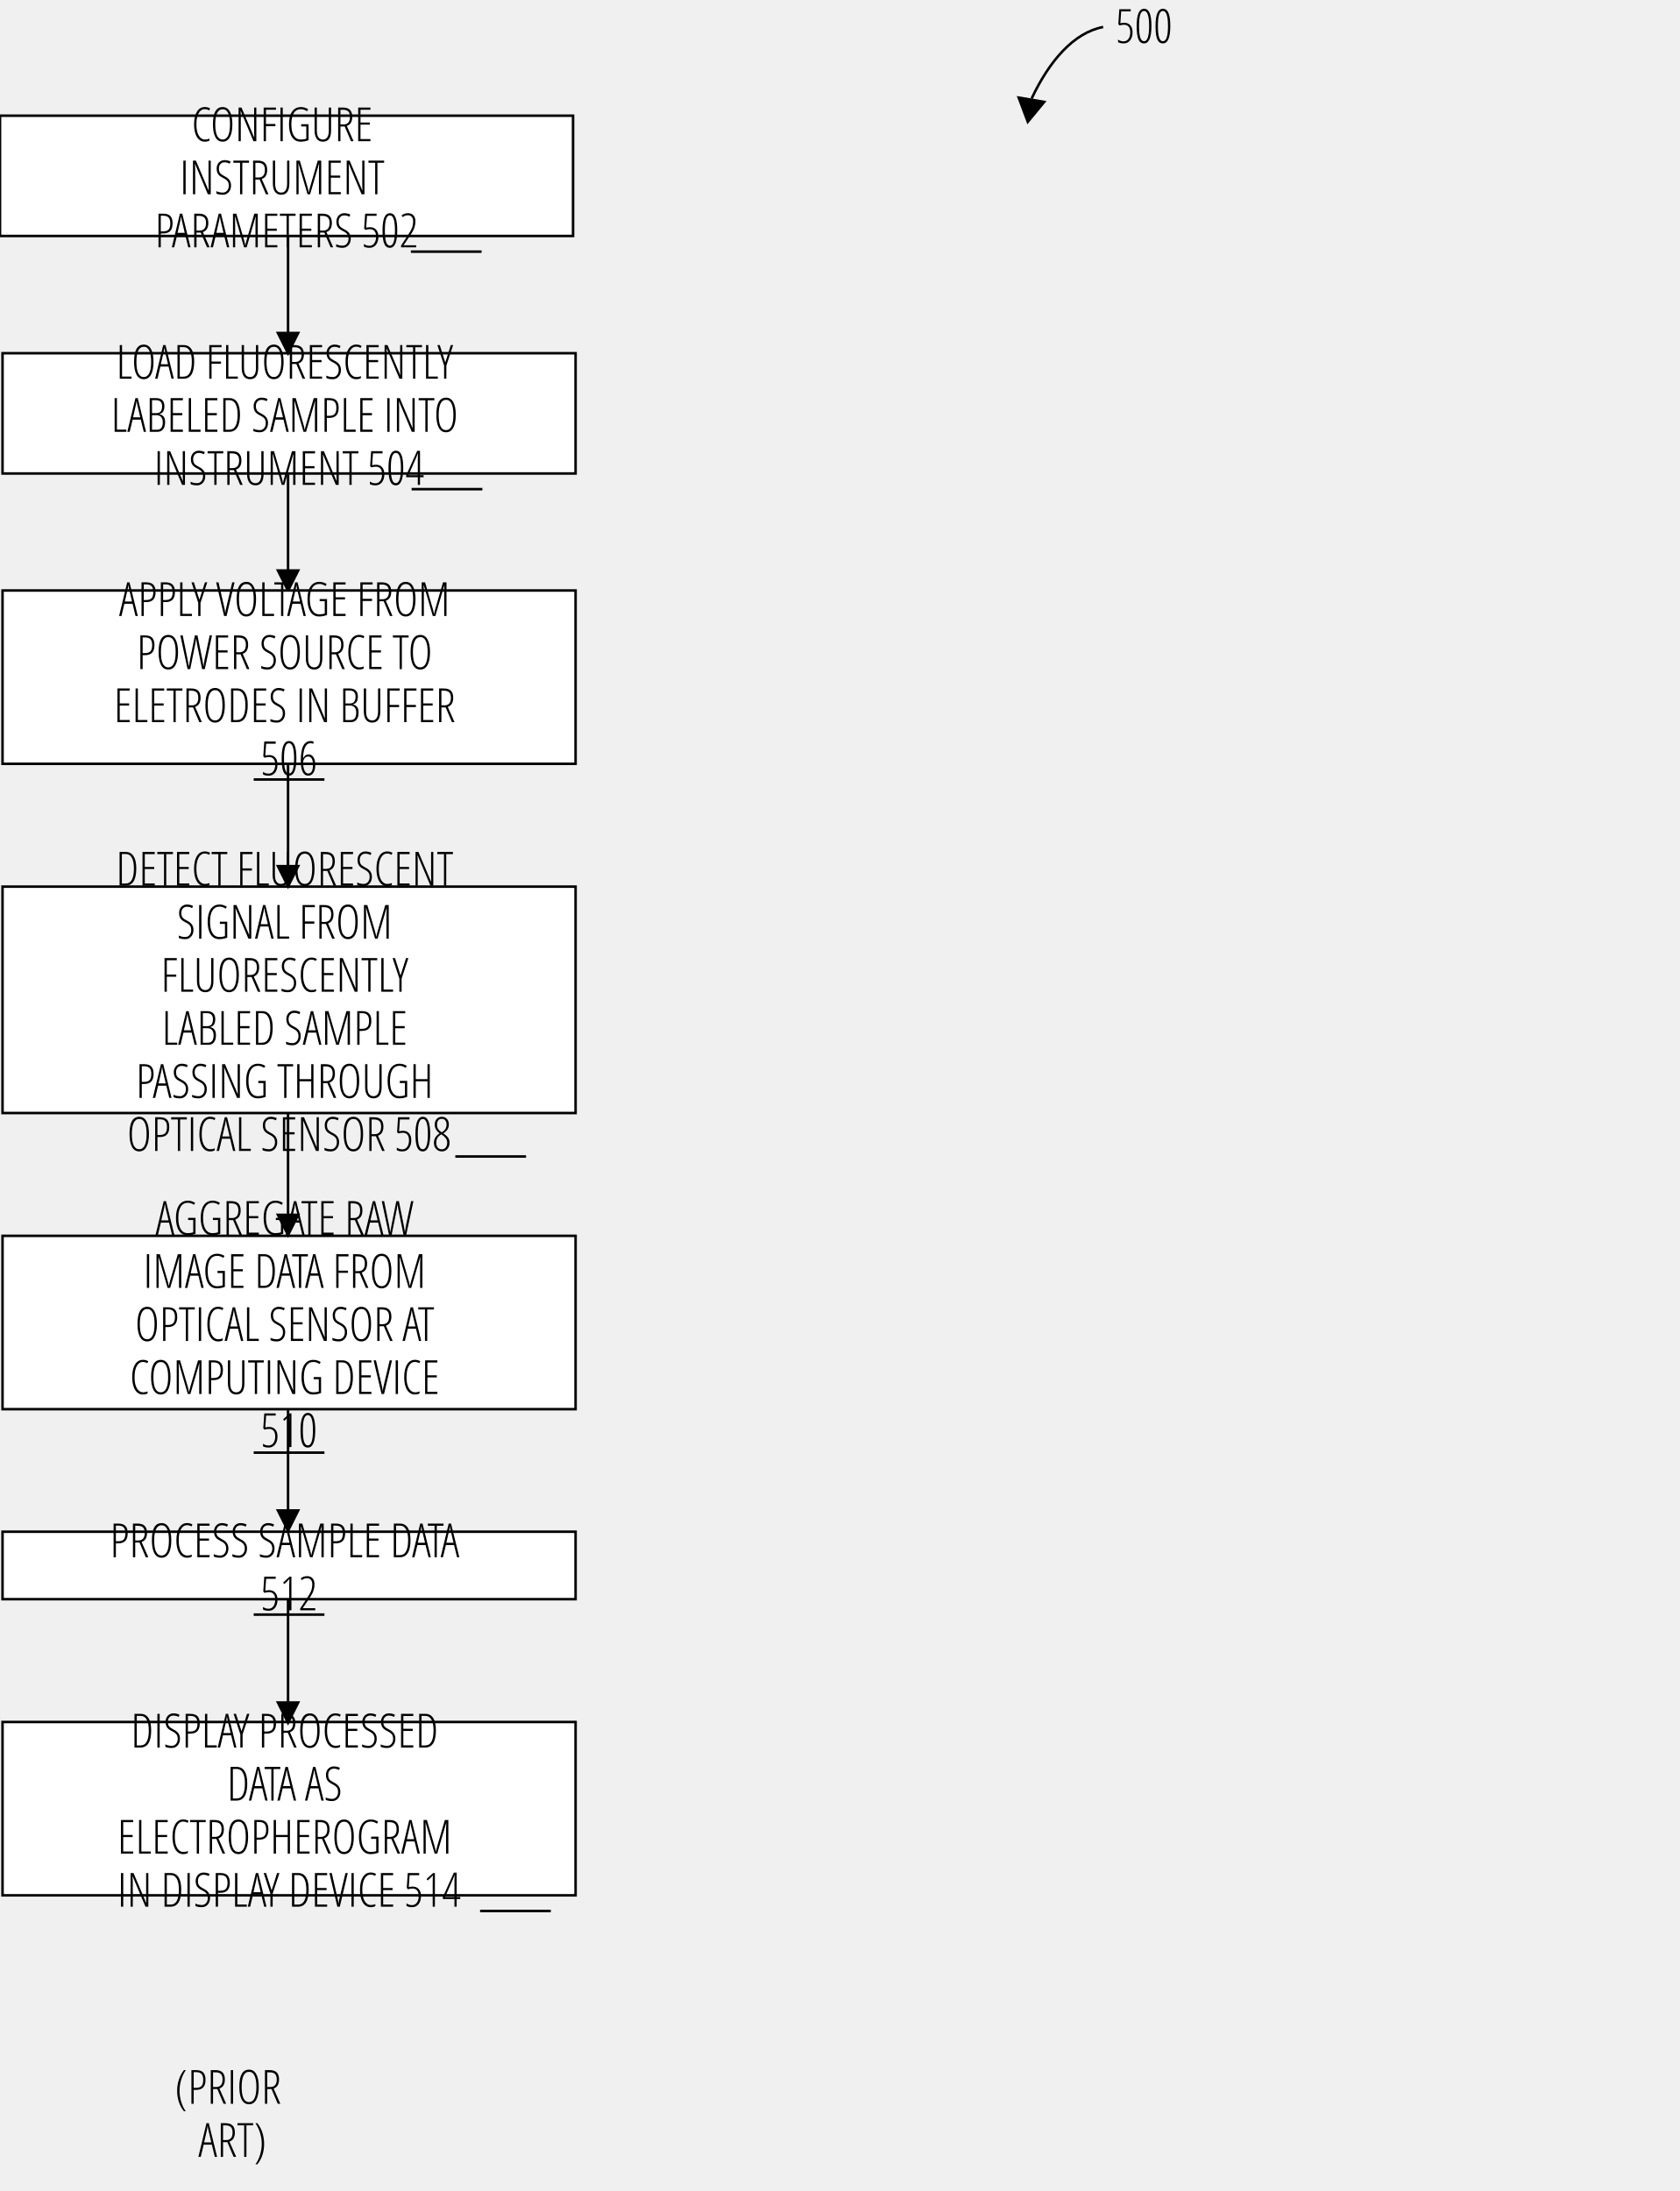
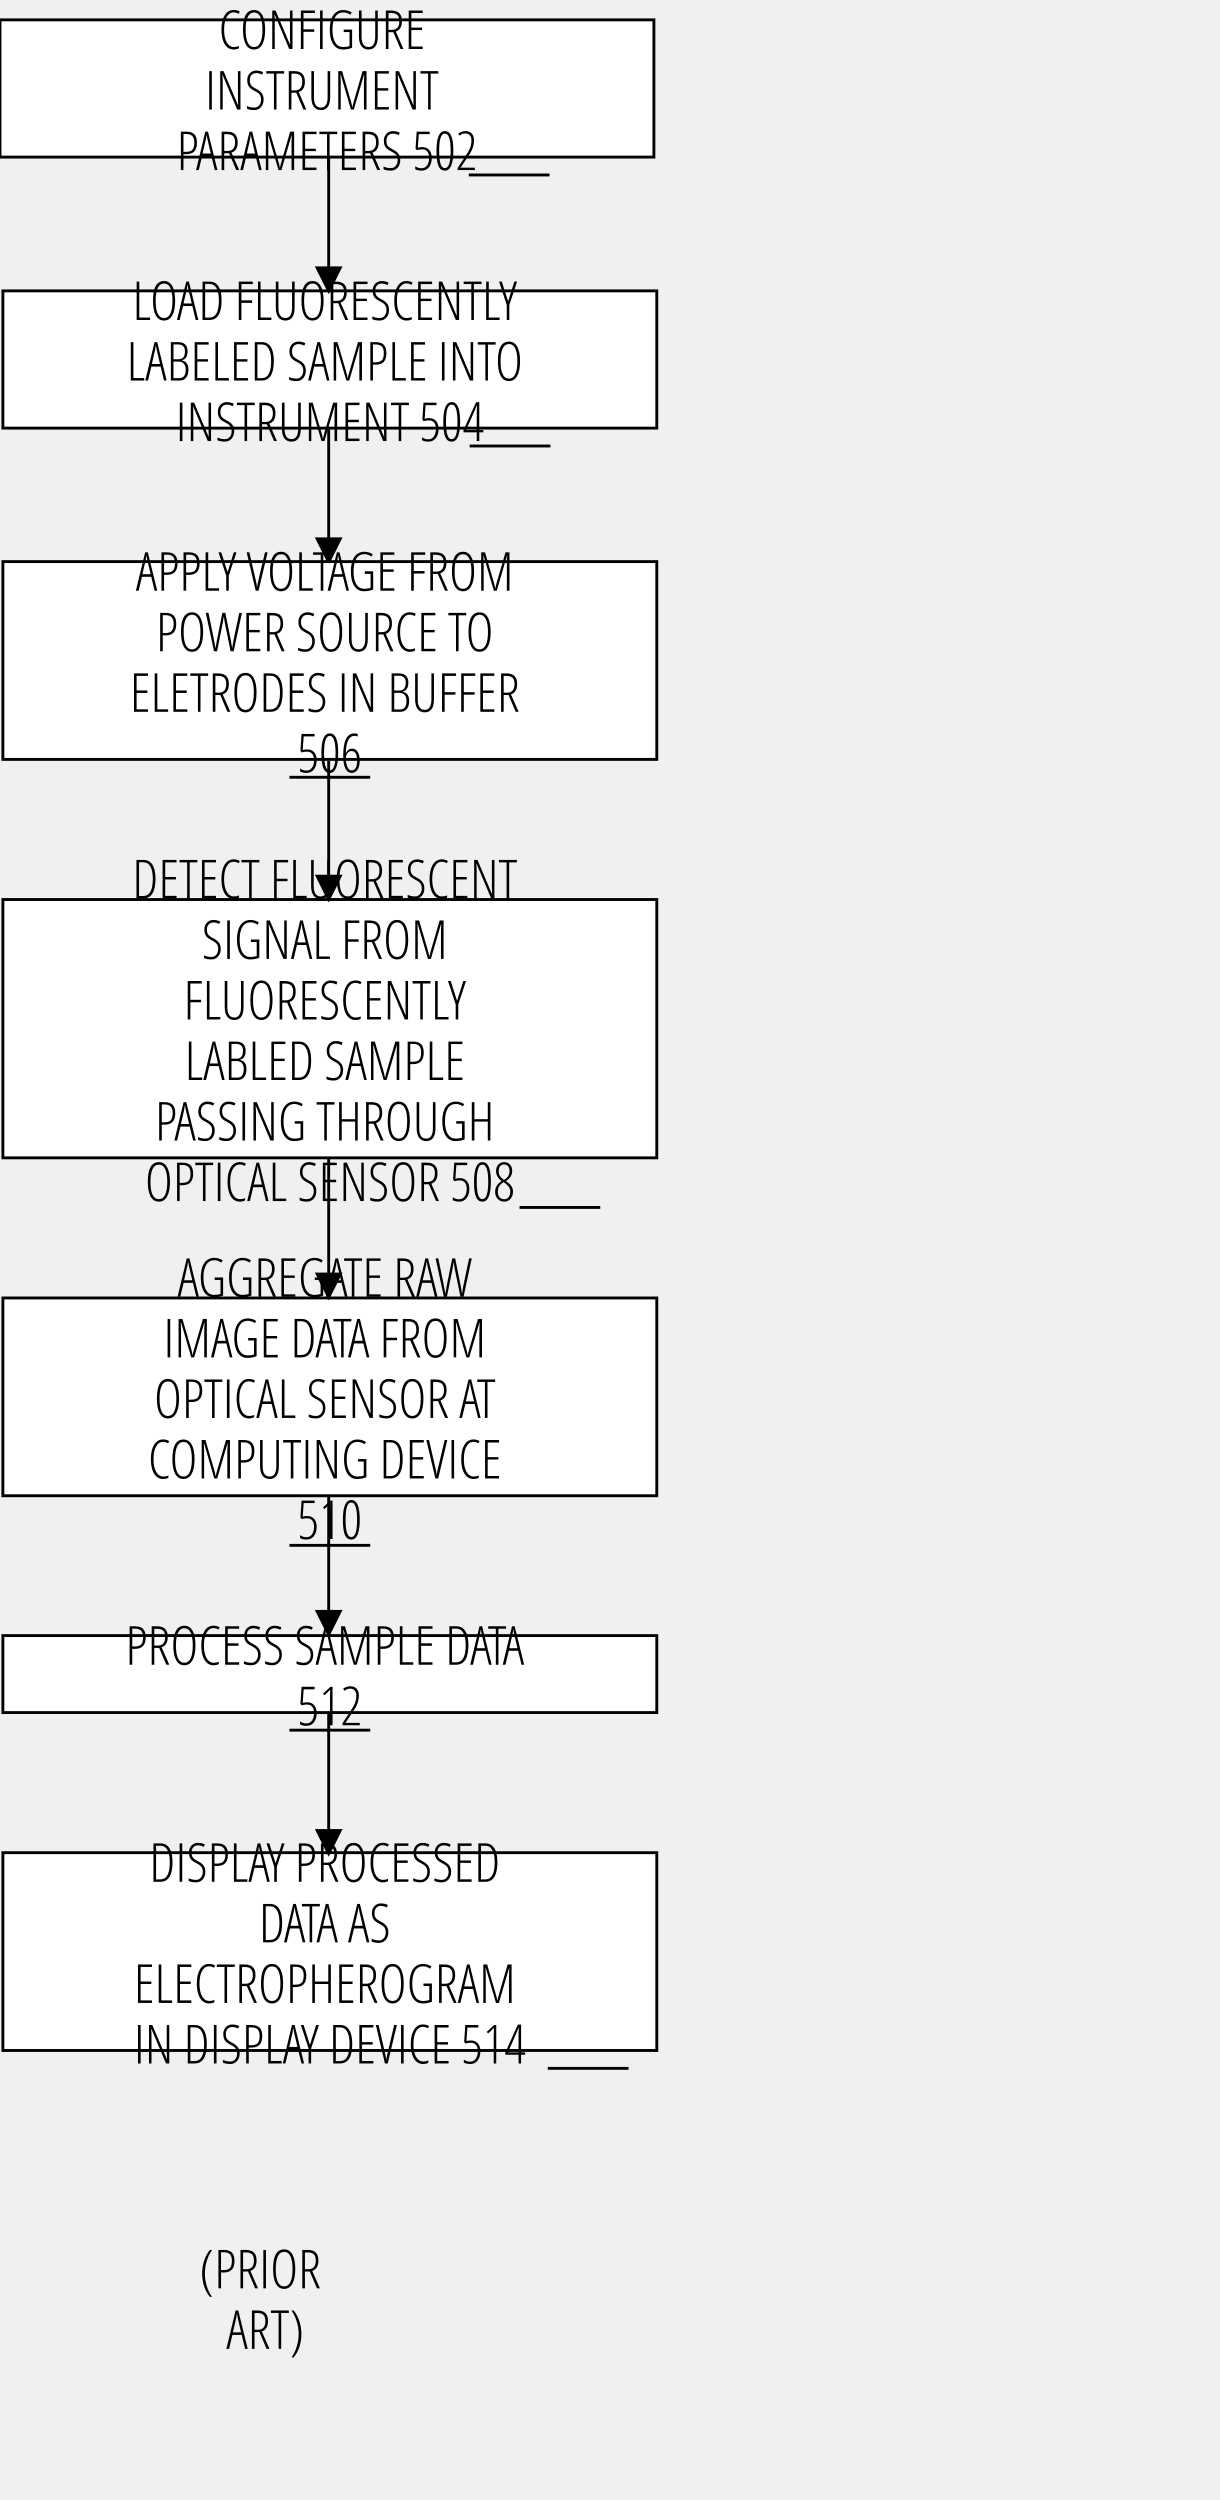
- <svg xmlns="http://www.w3.org/2000/svg" version="1.1" width="664.584" height="867.1" viewBox="195 7.212 664.584 867.1">
+ <svg xmlns="http://www.w3.org/2000/svg" version="1.1" width="422.9" height="867.1" viewBox="195 46.112 422.9 867.1">
  <g>
-     <g transform="translate(603.3,17.9)">
-       <polygon fill="#000000" points="0,0 4.2,11.2 11.8,2" transform="translate(-5.9,27.3)" />
-       <rect fill="none" width="1" height="1" transform="translate(33.3,-0.5)" />
-       <g>
-         <g>
-           <rect x="0" y="0" width="28.3" height="28.3" opacity="0" />
-           <path fill="none" stroke="#000000" stroke-width="1" d="M28.3,0C16.7,2.2,7,13.4,0,28.3" />
-         </g>
-       </g>
-       <rect stroke="none" stroke-width="0" fill="#FFFFFF" x="0" y="0" width="0" height="0" />
-       <path stroke="#000000" fill="none" />
-       <text font-family="OpenSansCondensedLight" font-size="14pt" fill="black" transform="translate(0,0)" />
-       <rect stroke-width="0" fill="none" width="1" height="1" transform="translate(33.3,-0.5)" />
-       <text font-family="OpenSansCondensedLight" font-size="14pt" fill="black" text-decoration="none" transform="translate(33.3,-0.5)">
-         <tspan x="0" y="6.8">500</tspan>
-       </text>
-       <path stroke="#000000" fill="none" transform="translate(33.3,-0.5)" />
-     </g>
    <g transform="translate(229,821)">
      <g>
        <g>
          <path d="M116,0H0v46h116V0L116,0z" fill="none" stroke="none" stroke-dasharray="none" />
          <rect x="5.1" y="2.1" width="105.9" height="41.8" fill="none" />
          <circle fill="none" cx="58" cy="0" r="0.1" />
          <circle fill="none" cx="86.7" cy="0" r="0.1" />
          <circle fill="none" cx="116" cy="11.6" r="0.1" />
          <circle fill="none" cx="116" cy="23" r="0.1" />
          <circle fill="none" cx="116" cy="34.4" r="0.1" />
          <circle fill="none" cx="86.7" cy="46" r="0.1" />
          <circle fill="none" cx="58" cy="46" r="0.1" />
          <circle fill="none" cx="29.3" cy="46" r="0.1" />
          <circle fill="none" cx="0" cy="34.4" r="0.1" />
          <circle fill="none" cx="0" cy="23" r="0.1" />
          <circle fill="none" cx="0" cy="11.6" r="0.1" />
          <circle fill="none" cx="29.3" cy="0" r="0.1" />
        </g>
      </g>
      <rect stroke="none" stroke-width="0" fill="#FFFFFF" x="0" y="0" width="0" height="0" transform="translate(115.9,22.9)" />
      <path stroke="#000000" fill="none" d="" />
      <text font-family="OpenSansCondensedLight" font-size="14pt" fill="black" transform="translate(115.9,22.9)" />
      <rect stroke-width="0" fill="none" width="105.9" height="41.8" transform="translate(5.1,2.1)" />
      <text font-family="OpenSansCondensedLight" font-size="14pt" fill="black" transform="translate(5.1,2.1)" text-anchor="middle">
        <tspan x="52.9" y="16.7">(PRIOR</tspan>
        <tspan x="52.9" y="37.7">ART)</tspan>
      </text>
      <path stroke="#000000" fill="none" transform="translate(5.1,2.1)" d="M 0 0" />
    </g>
    <g transform="translate(196,147)">
      <g>
        <g>
          <path data-relative-d="M{width},0 H0 V{height} H{width} z" d="M226.8,0 H0 V47.6 H226.8 z" stroke="#000000" stroke-dasharray="none" fill="#FFFFFF" />
          <path data-relative-d="M{0.1cm},{0.1cm} V{height-0.1cm} H{width-0.1cm} V{0.1cm} z" d="M3.8,3.8 V45.7 H223 V3.8 z" fill="none" />
          <path fill="none" data-relative-d="M{0.5*width},0 l0.1,0 l0,0.1 z" d="M113.4,0 l0.1,0 l0,0.1 z" />
          <path fill="none" data-relative-d="M{0.8*width},0 l0.1,0 l0,0.1 z" d="M170.1,0 l0.1,0 l0,0.1 z" />
          <path fill="none" data-relative-d="M{width},{0.3*height} l0.1,0 l0,0.1 z" d="M226.8,11.9 l0.1,0 l0,0.1 z" />
          <path fill="none" data-relative-d="M{width},{0.5*height} l0.1,0 l0,0.1 z" d="M226.8,23.8 l0.1,0 l0,0.1 z" />
          <path fill="none" data-relative-d="M{width},{0.8*height} l0.1,0 l0,0.1 z" d="M226.8,35.7 l0.1,0 l0,0.1 z" />
          <path fill="none" data-relative-d="M{0.8*width},{height} l0.1,0 l0,0.1 z" d="M170.1,47.6 l0.1,0 l0,0.1 z" />
          <path fill="none" data-relative-d="M{0.5*width},{height} l0.1,0 l0,0.1 z" d="M113.4,47.6 l0.1,0 l0,0.1 z" />
          <path fill="none" data-relative-d="M{0.3*width},{height} l0.1,0 l0,0.1 z" d="M56.7,47.6 l0.1,0 l0,0.1 z" />
          <path fill="none" data-relative-d="M0,{0.8*height} l0.1,0 l0,0.1 z" d="M0,35.7 l0.1,0 l0,0.1 z" />
          <path fill="none" data-relative-d="M0,{0.5*height} l0.1,0 l0,0.1 z" d="M0,23.8 l0.1,0 l0,0.1 z" />
          <path fill="none" data-relative-d="M0,{0.3*height} l0.1,0 l0,0.1 z" d="M0,11.9 l0.1,0 l0,0.1 z" />
          <path fill="none" data-relative-d="M{0.3*width},0 l0.1,0 l0,0.1 z" d="M56.7,0 l0.1,0 l0,0.1 z" />
        </g>
      </g>
      <rect stroke="none" stroke-width="0" fill="#FFFFFF" x="0" y="0" width="0" height="0" transform="translate(226.8,23.8)" />
      <path stroke="#000000" fill="none" d="" />
      <text font-family="OpenSansCondensedLight" font-size="14pt" fill="black" transform="translate(226.8,23.8)" />
      <rect stroke-width="0" fill="none" width="219.2" height="41.9" transform="translate(3.8,3.8)" />
      <text font-family="OpenSansCondensedLight" font-size="14pt" fill="black" transform="translate(3.8,3.8)" text-anchor="middle">
        <tspan x="109.6" y="6.3">LOAD FLUORESCENTLY</tspan>
        <tspan x="109.6" y="27.3">LABELED SAMPLE INTO</tspan>
        <tspan x="109.6" y="48.3">INSTRUMENT 504</tspan>
      </text>
      <path stroke="#000000" fill="none" transform="translate(3.8,3.8)" d="M 158.1 50 186.1 50" />
    </g>
    <g transform="translate(195,53)">
      <g>
        <g>
          <path data-relative-d="M{width},0 H0 V{height} H{width} z" d="M226.8,0 H0 V47.6 H226.8 z" stroke="#000000" stroke-dasharray="none" fill="#FFFFFF" />
          <path data-relative-d="M{0.1cm},{0.1cm} V{height-0.1cm} H{width-0.1cm} V{0.1cm} z" d="M3.8,3.8 V45.7 H223 V3.8 z" fill="none" />
          <path fill="none" data-relative-d="M{0.5*width},0 l0.1,0 l0,0.1 z" d="M113.4,0 l0.1,0 l0,0.1 z" />
          <path fill="none" data-relative-d="M{0.8*width},0 l0.1,0 l0,0.1 z" d="M170.1,0 l0.1,0 l0,0.1 z" />
          <path fill="none" data-relative-d="M{width},{0.3*height} l0.1,0 l0,0.1 z" d="M226.8,11.9 l0.1,0 l0,0.1 z" />
          <path fill="none" data-relative-d="M{width},{0.5*height} l0.1,0 l0,0.1 z" d="M226.8,23.8 l0.1,0 l0,0.1 z" />
          <path fill="none" data-relative-d="M{width},{0.8*height} l0.1,0 l0,0.1 z" d="M226.8,35.7 l0.1,0 l0,0.1 z" />
          <path fill="none" data-relative-d="M{0.8*width},{height} l0.1,0 l0,0.1 z" d="M170.1,47.6 l0.1,0 l0,0.1 z" />
          <path fill="none" data-relative-d="M{0.5*width},{height} l0.1,0 l0,0.1 z" d="M113.4,47.6 l0.1,0 l0,0.1 z" />
          <path fill="none" data-relative-d="M{0.3*width},{height} l0.1,0 l0,0.1 z" d="M56.7,47.6 l0.1,0 l0,0.1 z" />
          <path fill="none" data-relative-d="M0,{0.8*height} l0.1,0 l0,0.1 z" d="M0,35.7 l0.1,0 l0,0.1 z" />
          <path fill="none" data-relative-d="M0,{0.5*height} l0.1,0 l0,0.1 z" d="M0,23.8 l0.1,0 l0,0.1 z" />
          <path fill="none" data-relative-d="M0,{0.3*height} l0.1,0 l0,0.1 z" d="M0,11.9 l0.1,0 l0,0.1 z" />
          <path fill="none" data-relative-d="M{0.3*width},0 l0.1,0 l0,0.1 z" d="M56.7,0 l0.1,0 l0,0.1 z" />
        </g>
      </g>
      <rect stroke="none" stroke-width="0" fill="#FFFFFF" x="0" y="0" width="0" height="0" transform="translate(226.8,23.8)" />
      <path stroke="#000000" fill="none" d="" />
      <text font-family="OpenSansCondensedLight" font-size="14pt" fill="black" transform="translate(226.8,23.8)" />
      <rect stroke-width="0" fill="none" width="219.2" height="41.9" transform="translate(3.8,3.8)" />
      <text font-family="OpenSansCondensedLight" font-size="14pt" fill="black" transform="translate(3.8,3.8)" text-anchor="middle">
        <tspan x="109.6" y="6.3">CONFIGURE</tspan>
        <tspan x="109.6" y="27.3">INSTRUMENT</tspan>
        <tspan x="109.6" y="48.3">PARAMETERS 502</tspan>
      </text>
      <path stroke="#000000" fill="none" transform="translate(3.8,3.8)" d="M 158.8 50 186.8 50" />
    </g>
    <g>
      <path stroke="black" stroke-dasharray="none" d="M 309 101 309 139" fill="none" />
      <path fill="black" stroke="black" d="" transform="translate(309,101) scale(1,1) rotate(-270)" />
      <path fill="black" stroke="black" d="M 8 0 L 0 4 L 8 8 z" transform="translate(305,147) scale(1,1) rotate(-90)" />
      <g>
        <g label-idx="0" cursor="move" transform="translate(309, 120)">
          <rect fill="white" rx="3" ry="3" x="0" y="0" width="0" height="0" />
          <text text-anchor="middle" font-size="14pt" font-family="OpenSansCondensedLight" y="0.8em" display="none" xml:space="preserve" transform="translate(0,0)" />
        </g>
      </g>
    </g>
    <g transform="translate(196,358.1)">
      <g>
        <g>
          <path data-relative-d="M{width},0 H0 V{height} H{width} z" d="M226.8,0 H0 V89.6 H226.8 z" stroke="#000000" stroke-dasharray="none" fill="#FFFFFF" />
          <path data-relative-d="M{0.1cm},{0.1cm} V{height-0.1cm} H{width-0.1cm} V{0.1cm} z" d="M3.8,3.8 V87.7 H223 V3.8 z" fill="none" />
          <path fill="none" data-relative-d="M{0.5*width},0 l0.1,0 l0,0.1 z" d="M113.4,0 l0.1,0 l0,0.1 z" />
          <path fill="none" data-relative-d="M{0.8*width},0 l0.1,0 l0,0.1 z" d="M170.1,0 l0.1,0 l0,0.1 z" />
          <path fill="none" data-relative-d="M{width},{0.3*height} l0.1,0 l0,0.1 z" d="M226.8,22.4 l0.1,0 l0,0.1 z" />
          <path fill="none" data-relative-d="M{width},{0.5*height} l0.1,0 l0,0.1 z" d="M226.8,44.8 l0.1,0 l0,0.1 z" />
          <path fill="none" data-relative-d="M{width},{0.8*height} l0.1,0 l0,0.1 z" d="M226.8,67.2 l0.1,0 l0,0.1 z" />
          <path fill="none" data-relative-d="M{0.8*width},{height} l0.1,0 l0,0.1 z" d="M170.1,89.6 l0.1,0 l0,0.1 z" />
          <path fill="none" data-relative-d="M{0.5*width},{height} l0.1,0 l0,0.1 z" d="M113.4,89.6 l0.1,0 l0,0.1 z" />
          <path fill="none" data-relative-d="M{0.3*width},{height} l0.1,0 l0,0.1 z" d="M56.7,89.6 l0.1,0 l0,0.1 z" />
          <path fill="none" data-relative-d="M0,{0.8*height} l0.1,0 l0,0.1 z" d="M0,67.2 l0.1,0 l0,0.1 z" />
          <path fill="none" data-relative-d="M0,{0.5*height} l0.1,0 l0,0.1 z" d="M0,44.8 l0.1,0 l0,0.1 z" />
          <path fill="none" data-relative-d="M0,{0.3*height} l0.1,0 l0,0.1 z" d="M0,22.4 l0.1,0 l0,0.1 z" />
          <path fill="none" data-relative-d="M{0.3*width},0 l0.1,0 l0,0.1 z" d="M56.7,0 l0.1,0 l0,0.1 z" />
        </g>
      </g>
      <rect stroke="none" stroke-width="0" fill="#FFFFFF" x="0" y="0" width="0" height="0" transform="translate(226.8,44.8)" />
      <path stroke="#000000" fill="none" d="" />
      <text font-family="OpenSansCondensedLight" font-size="14pt" fill="black" transform="translate(226.8,44.8)" />
      <rect stroke-width="0" fill="none" width="219.2" height="84" transform="translate(3.8,3.8)" />
      <text font-family="OpenSansCondensedLight" font-size="14pt" fill="black" transform="translate(3.8,3.8)" text-anchor="middle">
        <tspan x="109.6" y="-4.2">DETECT FLUORESCENT</tspan>
        <tspan x="109.6" y="16.8">SIGNAL FROM</tspan>
        <tspan x="109.6" y="37.8">FLUORESCENTLY</tspan>
        <tspan x="109.6" y="58.8">LABLED SAMPLE</tspan>
        <tspan x="109.6" y="79.8">PASSING THROUGH</tspan>
        <tspan x="109.6" y="100.8">OPTICAL SENSOR 508</tspan>
      </text>
      <path stroke="#000000" fill="none" transform="translate(3.8,3.8)" d="M 175.4 103 203.4 103" />
    </g>
    <g>
      <path stroke="black" stroke-dasharray="none" d="M 309 195 309 233" fill="none" />
      <path fill="black" stroke="black" d="" transform="translate(309,195) scale(1,1) rotate(-270)" />
      <path fill="black" stroke="black" d="M 8 0 L 0 4 L 8 8 z" transform="translate(305,241) scale(1,1) rotate(-90)" />
      <g>
        <g label-idx="0" cursor="move" transform="translate(309, 214)">
          <rect fill="white" rx="3" ry="3" x="0" y="0" width="0" height="0" />
          <text text-anchor="middle" font-size="14pt" font-family="OpenSansCondensedLight" y="0.8em" display="none" xml:space="preserve" transform="translate(0,0)" />
        </g>
      </g>
    </g>
    <g transform="translate(196,240.9)">
      <g>
        <g>
          <path data-relative-d="M{width},0 H0 V{height} H{width} z" d="M226.8,0 H0 V68.6 H226.8 z" stroke="#000000" stroke-dasharray="none" fill="#FFFFFF" />
          <path data-relative-d="M{0.1cm},{0.1cm} V{height-0.1cm} H{width-0.1cm} V{0.1cm} z" d="M3.8,3.8 V66.7 H223 V3.8 z" fill="none" />
          <path fill="none" data-relative-d="M{0.5*width},0 l0.1,0 l0,0.1 z" d="M113.4,0 l0.1,0 l0,0.1 z" />
          <path fill="none" data-relative-d="M{0.8*width},0 l0.1,0 l0,0.1 z" d="M170.1,0 l0.1,0 l0,0.1 z" />
          <path fill="none" data-relative-d="M{width},{0.3*height} l0.1,0 l0,0.1 z" d="M226.8,17.2 l0.1,0 l0,0.1 z" />
          <path fill="none" data-relative-d="M{width},{0.5*height} l0.1,0 l0,0.1 z" d="M226.8,34.3 l0.1,0 l0,0.1 z" />
          <path fill="none" data-relative-d="M{width},{0.8*height} l0.1,0 l0,0.1 z" d="M226.8,51.5 l0.1,0 l0,0.1 z" />
          <path fill="none" data-relative-d="M{0.8*width},{height} l0.1,0 l0,0.1 z" d="M170.1,68.6 l0.1,0 l0,0.1 z" />
          <path fill="none" data-relative-d="M{0.5*width},{height} l0.1,0 l0,0.1 z" d="M113.4,68.6 l0.1,0 l0,0.1 z" />
          <path fill="none" data-relative-d="M{0.3*width},{height} l0.1,0 l0,0.1 z" d="M56.7,68.6 l0.1,0 l0,0.1 z" />
          <path fill="none" data-relative-d="M0,{0.8*height} l0.1,0 l0,0.1 z" d="M0,51.5 l0.1,0 l0,0.1 z" />
          <path fill="none" data-relative-d="M0,{0.5*height} l0.1,0 l0,0.1 z" d="M0,34.3 l0.1,0 l0,0.1 z" />
          <path fill="none" data-relative-d="M0,{0.3*height} l0.1,0 l0,0.1 z" d="M0,17.2 l0.1,0 l0,0.1 z" />
          <path fill="none" data-relative-d="M{0.3*width},0 l0.1,0 l0,0.1 z" d="M56.7,0 l0.1,0 l0,0.1 z" />
        </g>
      </g>
      <rect stroke="none" stroke-width="0" fill="#FFFFFF" x="0" y="0" width="0" height="0" transform="translate(226.8,34.3)" />
      <path stroke="#000000" fill="none" d="" />
      <text font-family="OpenSansCondensedLight" font-size="14pt" fill="black" transform="translate(226.8,34.3)" />
      <rect stroke-width="0" fill="none" width="219.2" height="63" transform="translate(3.8,3.8)" />
      <text font-family="OpenSansCondensedLight" font-size="14pt" fill="black" transform="translate(3.8,3.8)" text-anchor="middle">
        <tspan x="109.6" y="6.3">APPLY VOLTAGE FROM</tspan>
        <tspan x="109.6" y="27.3">POWER SOURCE TO</tspan>
        <tspan x="109.6" y="48.3">ELETRODES IN BUFFER</tspan>
        <tspan x="109.6" y="69.3">506</tspan>
      </text>
      <path stroke="#000000" fill="none" transform="translate(3.8,3.8)" d="M 95.6 71 123.6 71" />
    </g>
    <g>
      <path stroke="black" stroke-dasharray="none" d="M 309 310 309 350" fill="none" />
      <path fill="black" stroke="black" d="" transform="translate(309,310) scale(1,1) rotate(-270)" />
      <path fill="black" stroke="black" d="M 8 0 L 0 4 L 8 8 z" transform="translate(305,358) scale(1,1) rotate(-90)" />
      <g>
        <g label-idx="0" cursor="move" transform="translate(309, 330)">
          <rect fill="white" rx="3" ry="3" x="0" y="0" width="0" height="0" />
          <text text-anchor="middle" font-size="14pt" font-family="OpenSansCondensedLight" y="0.8em" display="none" xml:space="preserve" transform="translate(0,0)" />
        </g>
      </g>
    </g>
    <g transform="translate(196,496.3)">
      <g>
        <g>
          <path data-relative-d="M{width},0 H0 V{height} H{width} z" d="M226.8,0 H0 V68.6 H226.8 z" stroke="#000000" stroke-dasharray="none" fill="#FFFFFF" />
          <path data-relative-d="M{0.1cm},{0.1cm} V{height-0.1cm} H{width-0.1cm} V{0.1cm} z" d="M3.8,3.8 V66.7 H223 V3.8 z" fill="none" />
          <path fill="none" data-relative-d="M{0.5*width},0 l0.1,0 l0,0.1 z" d="M113.4,0 l0.1,0 l0,0.1 z" />
          <path fill="none" data-relative-d="M{0.8*width},0 l0.1,0 l0,0.1 z" d="M170.1,0 l0.1,0 l0,0.1 z" />
          <path fill="none" data-relative-d="M{width},{0.3*height} l0.1,0 l0,0.1 z" d="M226.8,17.2 l0.1,0 l0,0.1 z" />
          <path fill="none" data-relative-d="M{width},{0.5*height} l0.1,0 l0,0.1 z" d="M226.8,34.3 l0.1,0 l0,0.1 z" />
          <path fill="none" data-relative-d="M{width},{0.8*height} l0.1,0 l0,0.1 z" d="M226.8,51.5 l0.1,0 l0,0.1 z" />
          <path fill="none" data-relative-d="M{0.8*width},{height} l0.1,0 l0,0.1 z" d="M170.1,68.6 l0.1,0 l0,0.1 z" />
          <path fill="none" data-relative-d="M{0.5*width},{height} l0.1,0 l0,0.1 z" d="M113.4,68.6 l0.1,0 l0,0.1 z" />
          <path fill="none" data-relative-d="M{0.3*width},{height} l0.1,0 l0,0.1 z" d="M56.7,68.6 l0.1,0 l0,0.1 z" />
          <path fill="none" data-relative-d="M0,{0.8*height} l0.1,0 l0,0.1 z" d="M0,51.5 l0.1,0 l0,0.1 z" />
          <path fill="none" data-relative-d="M0,{0.5*height} l0.1,0 l0,0.1 z" d="M0,34.3 l0.1,0 l0,0.1 z" />
          <path fill="none" data-relative-d="M0,{0.3*height} l0.1,0 l0,0.1 z" d="M0,17.2 l0.1,0 l0,0.1 z" />
          <path fill="none" data-relative-d="M{0.3*width},0 l0.1,0 l0,0.1 z" d="M56.7,0 l0.1,0 l0,0.1 z" />
        </g>
      </g>
      <rect stroke="none" stroke-width="0" fill="#FFFFFF" x="0" y="0" width="0" height="0" transform="translate(226.8,34.3)" />
      <path stroke="#000000" fill="none" d="" />
      <text font-family="OpenSansCondensedLight" font-size="14pt" fill="black" transform="translate(226.8,34.3)" />
      <rect stroke-width="0" fill="none" width="219.2" height="63" transform="translate(3.8,3.8)" />
      <text font-family="OpenSansCondensedLight" font-size="14pt" fill="black" transform="translate(3.8,3.8)" text-anchor="middle">
        <tspan x="109.6" y="-4.2">AGGREGATE RAW</tspan>
        <tspan x="109.6" y="16.8">IMAGE DATA FROM</tspan>
        <tspan x="109.6" y="37.8">OPTICAL SENSOR AT</tspan>
        <tspan x="109.6" y="58.8">COMPUTING DEVICE</tspan>
        <tspan x="109.6" y="79.8">510</tspan>
      </text>
      <path stroke="#000000" fill="none" transform="translate(3.8,3.8)" d="M 95.6 82 123.6 82" />
    </g>
    <g>
      <path stroke="black" stroke-dasharray="none" d="M 309 448 309 488" fill="none" />
      <path fill="black" stroke="black" d="" transform="translate(309,448) scale(1,1) rotate(-270)" />
      <path fill="black" stroke="black" d="M 8 0 L 0 4 L 8 8 z" transform="translate(305,496) scale(1,1) rotate(-90)" />
      <g>
        <g label-idx="0" cursor="move" transform="translate(309, 468)">
          <rect fill="white" rx="3" ry="3" x="0" y="0" width="0" height="0" />
          <text text-anchor="middle" font-size="14pt" font-family="OpenSansCondensedLight" y="0.8em" display="none" xml:space="preserve" transform="translate(0,0)" />
        </g>
      </g>
    </g>
    <g transform="translate(196,613.4)">
      <g>
        <g>
          <path data-relative-d="M{width},0 H0 V{height} H{width} z" d="M226.8,0 H0 V26.7 H226.8 z" stroke="#000000" stroke-dasharray="none" fill="#FFFFFF" />
          <path data-relative-d="M{0.1cm},{0.1cm} V{height-0.1cm} H{width-0.1cm} V{0.1cm} z" d="M3.8,3.8 V24.8 H223 V3.8 z" fill="none" />
          <path fill="none" data-relative-d="M{0.5*width},0 l0.1,0 l0,0.1 z" d="M113.4,0 l0.1,0 l0,0.1 z" />
          <path fill="none" data-relative-d="M{0.8*width},0 l0.1,0 l0,0.1 z" d="M170.1,0 l0.1,0 l0,0.1 z" />
          <path fill="none" data-relative-d="M{width},{0.3*height} l0.1,0 l0,0.1 z" d="M226.8,6.7 l0.1,0 l0,0.1 z" />
          <path fill="none" data-relative-d="M{width},{0.5*height} l0.1,0 l0,0.1 z" d="M226.8,13.4 l0.1,0 l0,0.1 z" />
          <path fill="none" data-relative-d="M{width},{0.8*height} l0.1,0 l0,0.1 z" d="M226.8,20 l0.1,0 l0,0.1 z" />
          <path fill="none" data-relative-d="M{0.8*width},{height} l0.1,0 l0,0.1 z" d="M170.1,26.7 l0.1,0 l0,0.1 z" />
          <path fill="none" data-relative-d="M{0.5*width},{height} l0.1,0 l0,0.1 z" d="M113.4,26.7 l0.1,0 l0,0.1 z" />
          <path fill="none" data-relative-d="M{0.3*width},{height} l0.1,0 l0,0.1 z" d="M56.7,26.7 l0.1,0 l0,0.1 z" />
          <path fill="none" data-relative-d="M0,{0.8*height} l0.1,0 l0,0.1 z" d="M0,20 l0.1,0 l0,0.1 z" />
          <path fill="none" data-relative-d="M0,{0.5*height} l0.1,0 l0,0.1 z" d="M0,13.4 l0.1,0 l0,0.1 z" />
          <path fill="none" data-relative-d="M0,{0.3*height} l0.1,0 l0,0.1 z" d="M0,6.7 l0.1,0 l0,0.1 z" />
          <path fill="none" data-relative-d="M{0.3*width},0 l0.1,0 l0,0.1 z" d="M56.7,0 l0.1,0 l0,0.1 z" />
        </g>
      </g>
      <rect stroke="none" stroke-width="0" fill="#FFFFFF" x="0" y="0" width="0" height="0" transform="translate(226.8,13.4)" />
      <path stroke="#000000" fill="none" d="" />
      <text font-family="OpenSansCondensedLight" font-size="14pt" fill="black" transform="translate(226.8,13.4)" />
      <rect stroke-width="0" fill="none" width="219.2" height="21" transform="translate(3.8,3.8)" />
      <text font-family="OpenSansCondensedLight" font-size="14pt" fill="black" transform="translate(3.8,3.8)" text-anchor="middle">
        <tspan x="109.6" y="6.3">PROCESS SAMPLE DATA</tspan>
        <tspan x="109.6" y="27.3">512</tspan>
      </text>
      <path stroke="#000000" fill="none" transform="translate(3.8,3.8)" d="M 95.6 29 123.6 29" />
    </g>
    <g>
      <path stroke="black" stroke-dasharray="none" d="M 309 565 309 605" fill="none" />
      <path fill="black" stroke="black" d="" transform="translate(309,565) scale(1,1) rotate(-270)" />
      <path fill="black" stroke="black" d="M 8 0 L 0 4 L 8 8 z" transform="translate(305,613) scale(1,1) rotate(-90)" />
      <g>
        <g label-idx="0" cursor="move" transform="translate(309, 585)">
          <rect fill="white" rx="3" ry="3" x="0" y="0" width="0" height="0" />
          <text text-anchor="middle" font-size="14pt" font-family="OpenSansCondensedLight" y="0.8em" display="none" xml:space="preserve" transform="translate(0,0)" />
        </g>
      </g>
    </g>
    <g transform="translate(196,688.7)">
      <g>
        <g>
          <path data-relative-d="M{width},0 H0 V{height} H{width} z" d="M226.8,0 H0 V68.6 H226.8 z" stroke="#000000" stroke-dasharray="none" fill="#FFFFFF" />
          <path data-relative-d="M{0.1cm},{0.1cm} V{height-0.1cm} H{width-0.1cm} V{0.1cm} z" d="M3.8,3.8 V66.7 H223 V3.8 z" fill="none" />
          <path fill="none" data-relative-d="M{0.5*width},0 l0.1,0 l0,0.1 z" d="M113.4,0 l0.1,0 l0,0.1 z" />
          <path fill="none" data-relative-d="M{0.8*width},0 l0.1,0 l0,0.1 z" d="M170.1,0 l0.1,0 l0,0.1 z" />
          <path fill="none" data-relative-d="M{width},{0.3*height} l0.1,0 l0,0.1 z" d="M226.8,17.2 l0.1,0 l0,0.1 z" />
          <path fill="none" data-relative-d="M{width},{0.5*height} l0.1,0 l0,0.1 z" d="M226.8,34.3 l0.1,0 l0,0.1 z" />
          <path fill="none" data-relative-d="M{width},{0.8*height} l0.1,0 l0,0.1 z" d="M226.8,51.5 l0.1,0 l0,0.1 z" />
          <path fill="none" data-relative-d="M{0.8*width},{height} l0.1,0 l0,0.1 z" d="M170.1,68.6 l0.1,0 l0,0.1 z" />
          <path fill="none" data-relative-d="M{0.5*width},{height} l0.1,0 l0,0.1 z" d="M113.4,68.6 l0.1,0 l0,0.1 z" />
          <path fill="none" data-relative-d="M{0.3*width},{height} l0.1,0 l0,0.1 z" d="M56.7,68.6 l0.1,0 l0,0.1 z" />
          <path fill="none" data-relative-d="M0,{0.8*height} l0.1,0 l0,0.1 z" d="M0,51.5 l0.1,0 l0,0.1 z" />
          <path fill="none" data-relative-d="M0,{0.5*height} l0.1,0 l0,0.1 z" d="M0,34.3 l0.1,0 l0,0.1 z" />
          <path fill="none" data-relative-d="M0,{0.3*height} l0.1,0 l0,0.1 z" d="M0,17.2 l0.1,0 l0,0.1 z" />
          <path fill="none" data-relative-d="M{0.3*width},0 l0.1,0 l0,0.1 z" d="M56.7,0 l0.1,0 l0,0.1 z" />
        </g>
      </g>
      <rect stroke="none" stroke-width="0" fill="#FFFFFF" x="0" y="0" width="0" height="0" transform="translate(226.8,34.3)" />
      <path stroke="#000000" fill="none" d="" />
      <text font-family="OpenSansCondensedLight" font-size="14pt" fill="black" transform="translate(226.8,34.3)" />
      <rect stroke-width="0" fill="none" width="219.2" height="63" transform="translate(3.8,3.8)" />
      <text font-family="OpenSansCondensedLight" font-size="14pt" fill="black" transform="translate(3.8,3.8)" text-anchor="middle">
        <tspan x="109.6" y="6.3">DISPLAY PROCESSED</tspan>
        <tspan x="109.6" y="27.3">DATA AS</tspan>
        <tspan x="109.6" y="48.3">ELECTROPHEROGRAM</tspan>
        <tspan x="109.6" y="69.3">IN DISPLAY DEVICE 514</tspan>
      </text>
      <path stroke="#000000" fill="none" transform="translate(3.8,3.8)" d="M 185.2 71 213.2 71" />
    </g>
    <g>
      <path stroke="black" stroke-dasharray="none" d="M 309 640 309 681" fill="none" />
      <path fill="black" stroke="black" d="" transform="translate(309,640) scale(1,1) rotate(-270)" />
      <path fill="black" stroke="black" d="M 8 0 L 0 4 L 8 8 z" transform="translate(305,689) scale(1,1) rotate(-90)" />
      <g>
        <g label-idx="0" cursor="move" transform="translate(309, 660.5)">
          <rect fill="white" rx="3" ry="3" x="0" y="0" width="0" height="0" />
          <text text-anchor="middle" font-size="14pt" font-family="OpenSansCondensedLight" y="0.8em" display="none" xml:space="preserve" transform="translate(0,0)" />
        </g>
      </g>
    </g>
  </g>
  <defs />
</svg>
